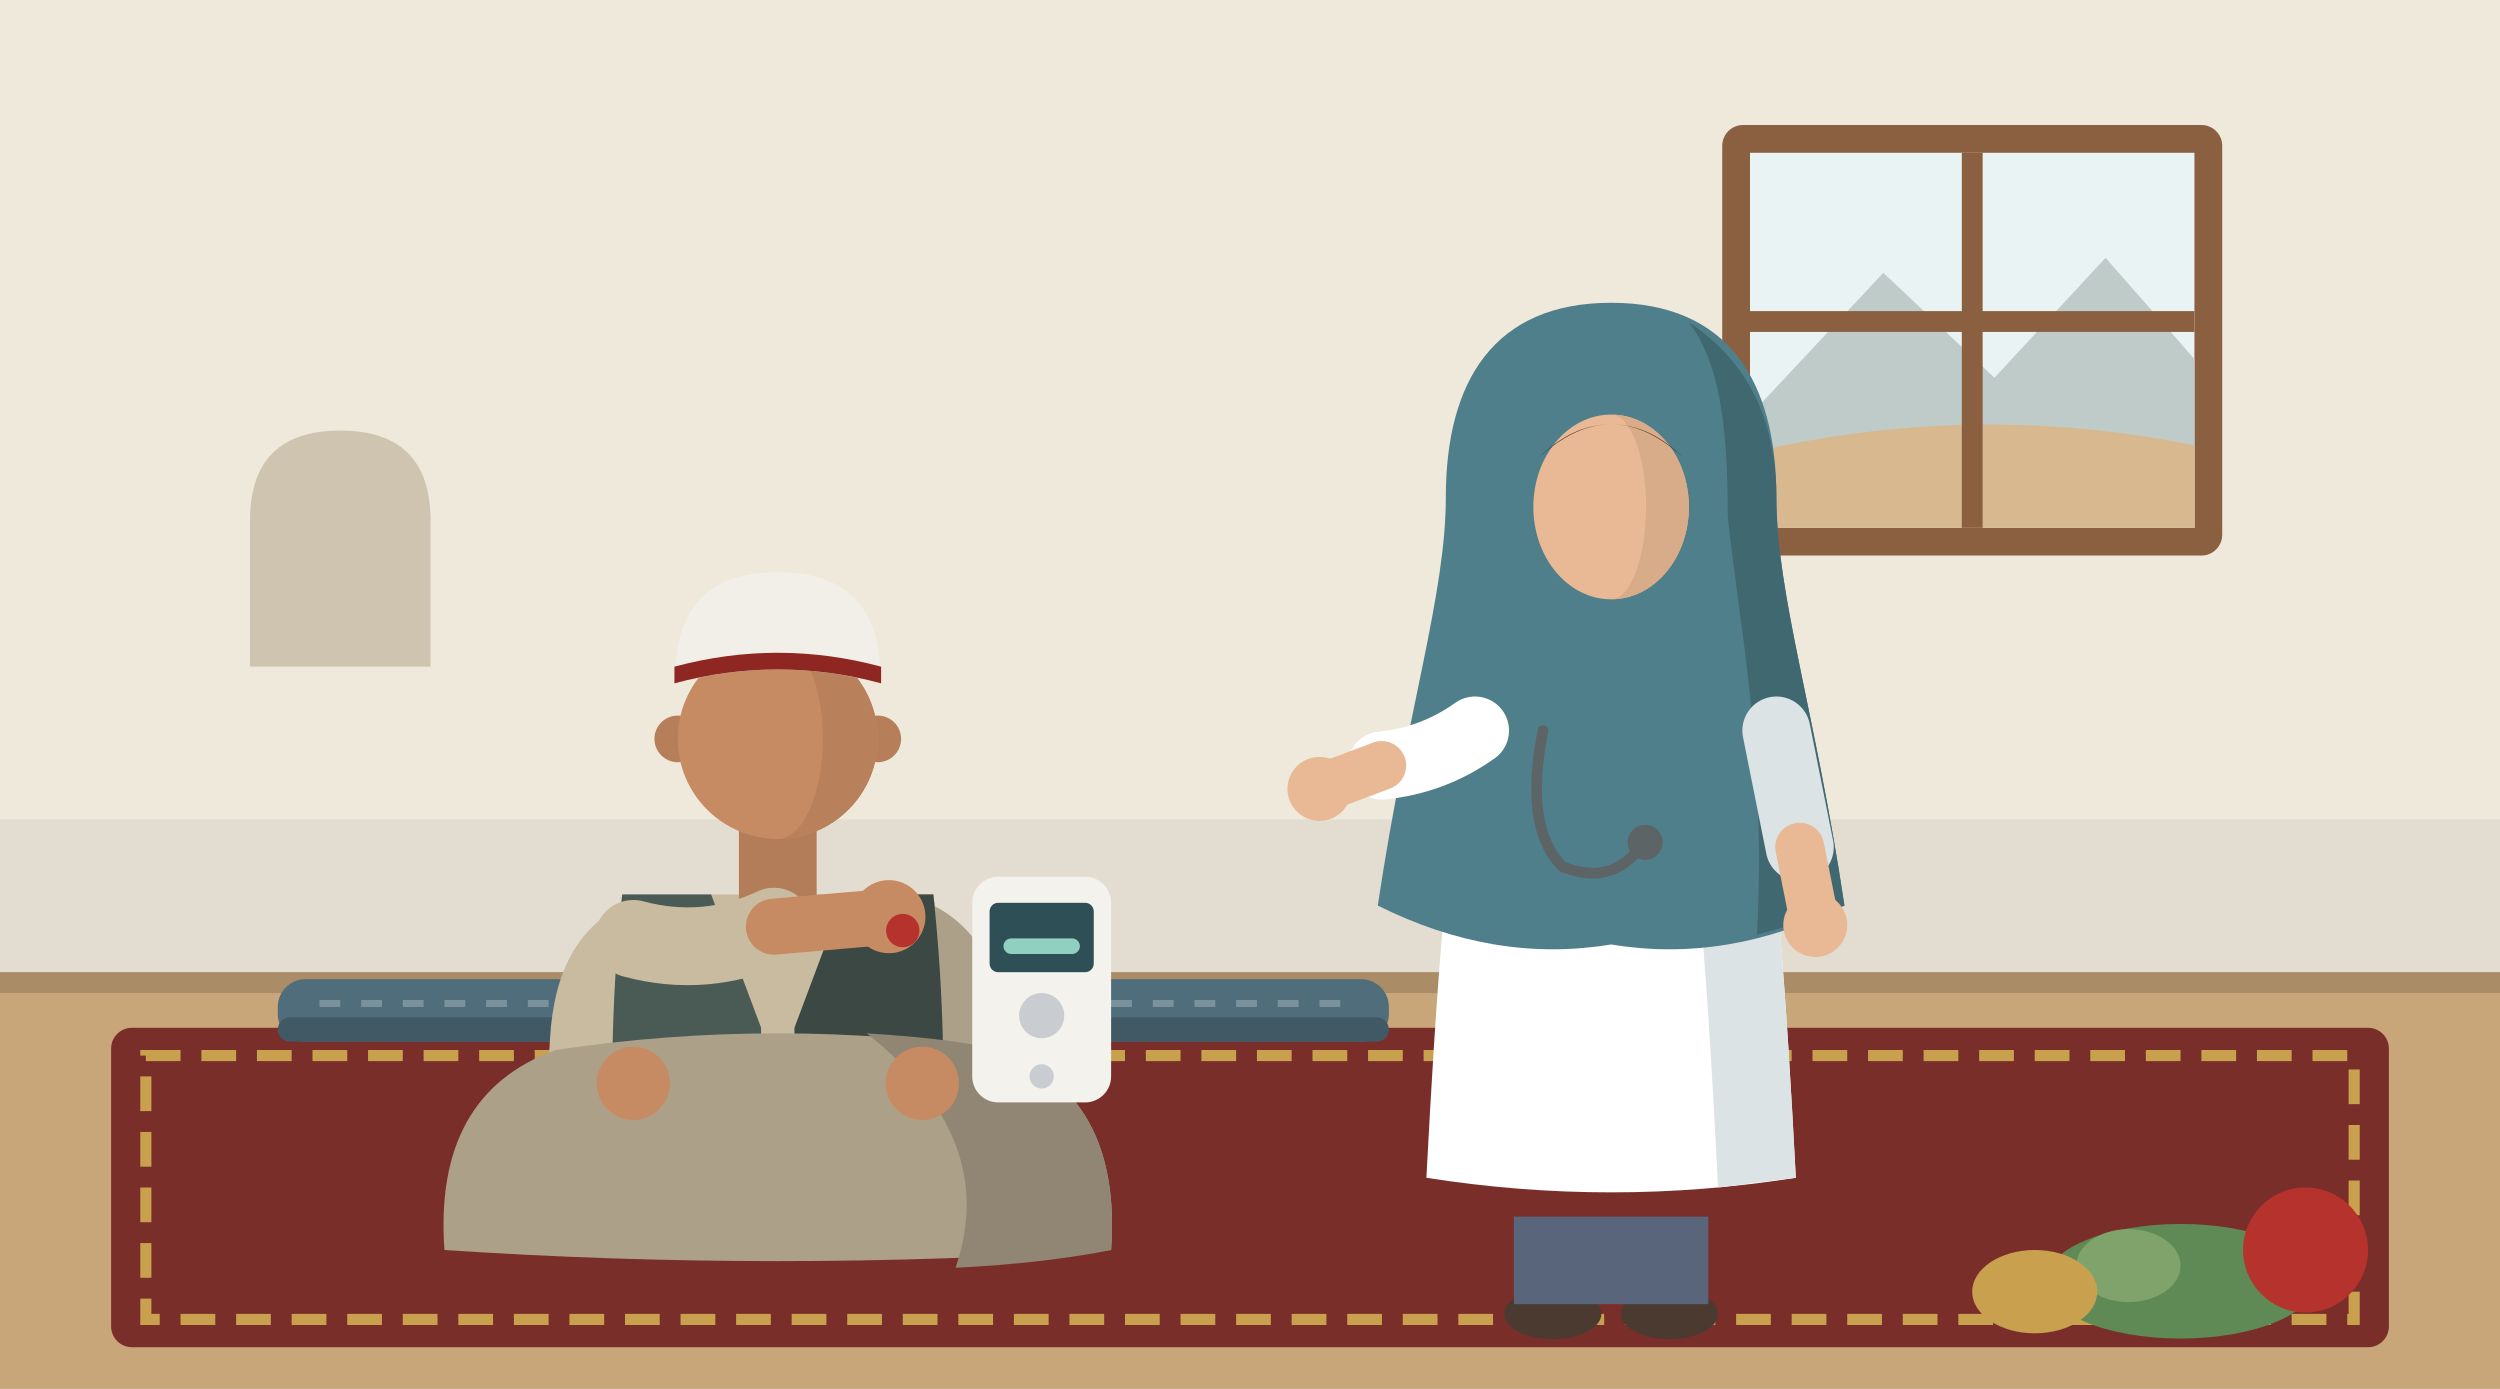
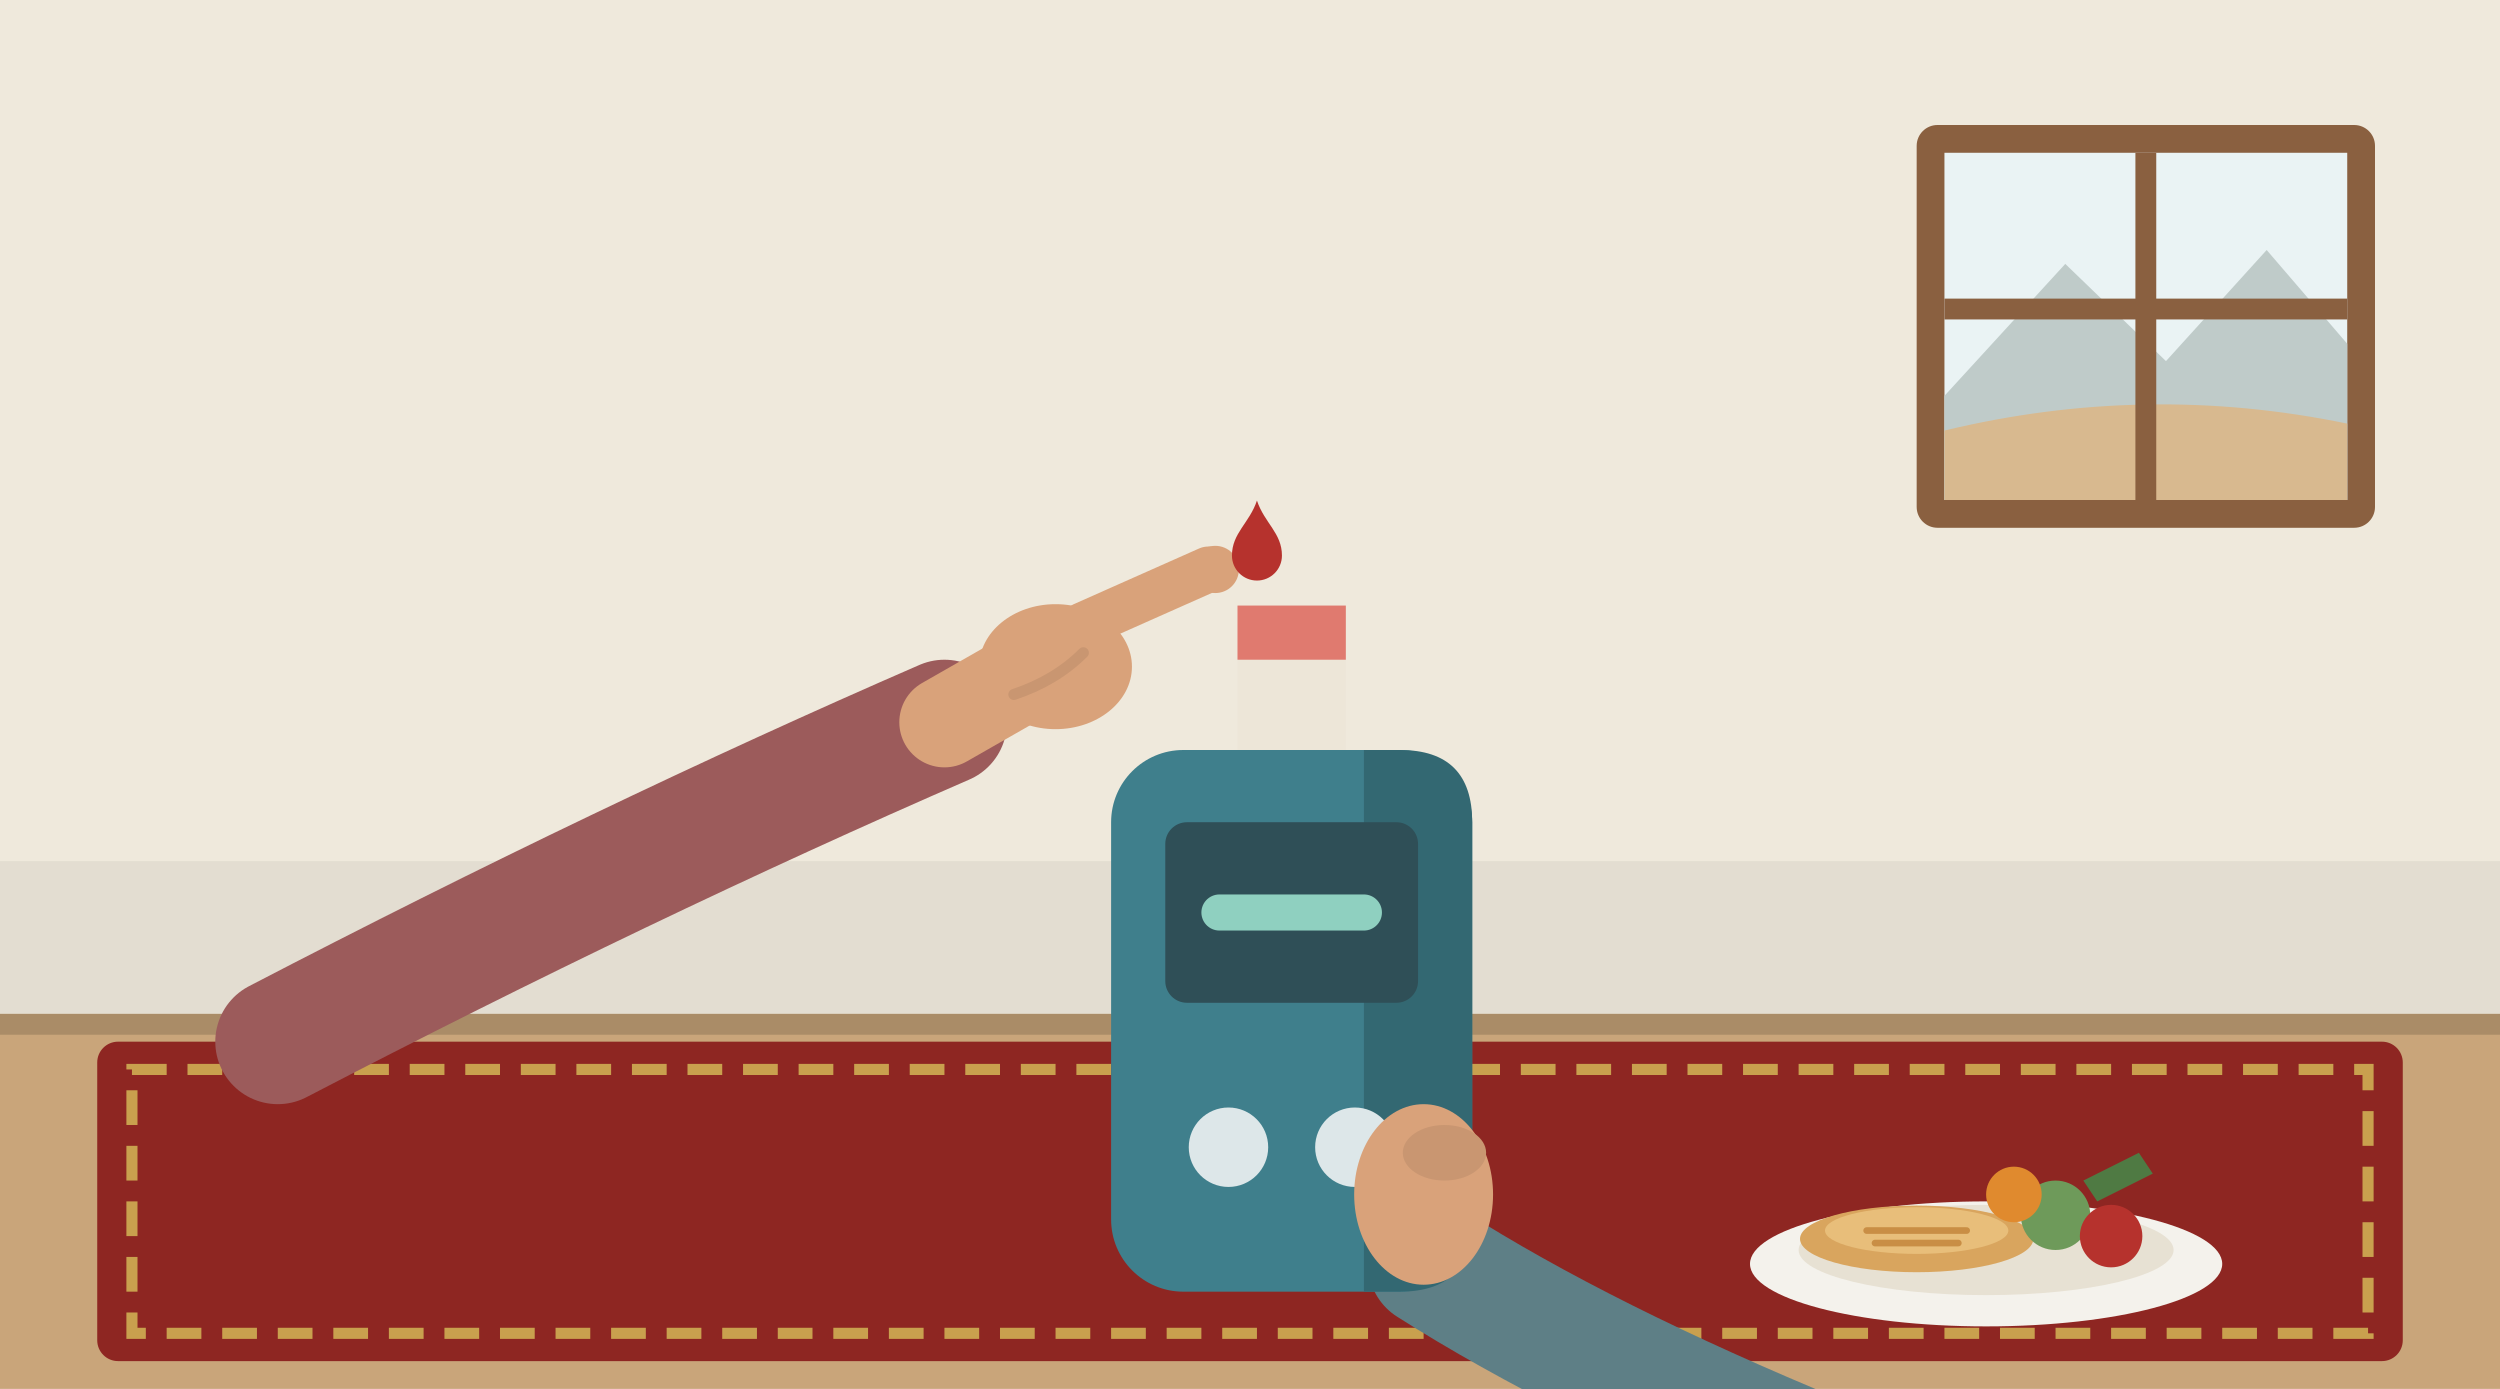
<svg xmlns="http://www.w3.org/2000/svg" viewBox="0 0 360 200">
-   <rect x="0" y="0" width="360" height="140" fill="#EFE9DC" />
-   <rect x="0" y="118" width="360" height="22" fill="#E3DDD1" />
-   <rect x="0" y="140" width="360" height="60" fill="#C9A57A" />
-   <rect x="0" y="140" width="360" height="3" fill="#AA8C67" />
-   <rect x="248" y="18" width="72" height="62" rx="3" fill="#8A6040" />
-   <rect x="252" y="22" width="64" height="54" fill="#EAF3F4" />
-   <path d="M252 59.8L271.2 39.28L287.2 54.4L303.2 37.12L316 51.7V76H252Z" fill="#BFCBC9" />
-   <path d="M252 65.2Q284 57.64 316 64.12V76H252Z" fill="#D8B98F" />
-   <path d="M284 22v54M252 46.3h64" fill="none" stroke="#8A6040" stroke-width="3" />
-   <path d="M36 96v-21.0q0-13.0 13.0-13.0t13.0 13.0v21.0Z" fill="#CFC4AF" />
-   <rect x="16" y="148" width="328" height="46" rx="3" fill="#7A2E2A" />
-   <path d="M21 152h318v38h-318Z" fill="none" stroke="#C9A04E" stroke-width="1.6" stroke-dasharray="5 3" />
-   <rect x="40" y="141" width="160" height="9" rx="4" fill="#4F6D7A" />
-   <rect x="40" y="146.5" width="160" height="3.5" rx="1.75" fill="#405964" />
-   <path d="M46 144.5h148" fill="none" stroke="#7B919B" stroke-width="1" stroke-dasharray="3 3" />
-   <g transform="translate(112 180) scale(1.6)">
-     <g transform="translate(0 38)">
-       <path d="M-14 -70C-16 -55-17 -46-17.5 -40Q0 -37.5 17.5 -40C17 -46 16 -55 14 -70Z" fill="#C9BBA0" />
-       <path d="M8 -70C10 -55 11 -46 11.5 -38.6Q15 -39 17.5 -40C17 -46 16 -55 14 -70Z" fill="#ACA089" />
-       <path d="M-14 -69Q-20 -66-20.5 -57L-21.5 -40Q-19 -38-16.5 -39Q-15.5 -52-12 -62Z" fill="#C9BBA0" />
-       <path d="M14 -69Q20 -66 20.5 -57L21.5 -40Q19 -38 16.5 -39Q15.5 -52 12 -62Z" fill="#ACA089" />
-       <path d="M-14 -70Q-15.5 -56-14.5 -42H-1.5V-58L-6 -70Z" fill="#4A5A55" />
-       <path d="M14 -70Q15.5 -56 14.5 -42H1.5V-58L6 -70Z" fill="#3B4844" />
-       <circle cx="-3.2" cy="-54" r="0.8" fill="#3B4844" />
-       <circle cx="-3.2" cy="-48" r="0.8" fill="#3B4844" />
-       <rect x="-3.5" y="-76" width="7" height="7" fill="#B27D58" />
-       <circle cx="-9" cy="-84" r="2.1" fill="#B67F5A" />
-       <circle cx="9" cy="-84" r="2.1" fill="#B67F5A" />
-       <circle cx="0" cy="-84" r="9" fill="#C68B62" />
-       <path d="M0 -93A9 9 0 0 1 0 -75A4.05 9 0 0 0 0 -93Z" fill="#B8815B" />
-       <path d="M-9.2 -89Q-9.5 -99 0 -99Q9.5 -99 9.2 -89Q0 -91.5-9.2 -89Z" fill="#F2EFE8" />
-       <path d="M-9.3 -90.5Q0 -93 9.3 -90.5V-89Q0 -91.5-9.3 -89Z" fill="#8E2622" />
-     </g>
-     <path d="M-30 0Q-31 -14-20 -18Q0 -21 20 -18Q31 -14 30 0Q0 2-30 0Z" fill="#ACA089" />
-     <path d="M8 -19.5Q16 -19 20 -18Q31 -14 30 0Q24 1.2 16 1.6Q20 -10 8 -19.5Z" fill="#908673" />
-     <circle cx="-13" cy="-15" r="3.3" fill="#C68B62" />
-     <circle cx="13" cy="-15" r="3.3" fill="#C68B62" />
-     <path d="M-13 -28Q-6.47 -26.25 -0.35 -29.1" fill="none" stroke="#C9BBA0" stroke-width="7" stroke-linecap="round" />
-     <path d="M-0.35 -29.1L10 -30" fill="none" stroke="#C68B62" stroke-width="5.04" stroke-linecap="round" />
-     <circle cx="10" cy="-30" r="3.29" fill="#C68B62" />
+   <rect width="360" height="146" fill="#EFE9DC" />
+   <rect y="124" width="360" height="22" fill="#E3DDD1" />
+   <rect y="146" width="360" height="54" fill="#C9A57A" />
+   <rect y="146" width="360" height="3" fill="#AA8C67" />
+   <rect x="276" y="18" width="66" height="58" rx="3" fill="#8A6040" />
+   <rect x="280" y="22" width="58" height="50" fill="#EAF3F4" />
+   <path d="M280 57L297.4 38L311.9 52L326.4 36L338 49.5V72H280Z" fill="#BFCBC9" />
+   <path d="M280 62Q309 55 338 61V72H280Z" fill="#D8B98F" />
+   <path d="M309 22v50M280 44.5h58" fill="none" stroke="#8A6040" stroke-width="3" />
+   <rect x="14" y="150" width="332" height="46" rx="3" fill="#8E2622" />
+   <path d="M19 154h322v38h-322Z" fill="none" stroke="#C9A04E" stroke-width="1.6" stroke-dasharray="5 3" />
+   <ellipse cx="286" cy="182" rx="34" ry="9" fill="#F4F2EC" />
+   <ellipse cx="286" cy="180" rx="27" ry="6.5" fill="#E7E1D3" />
+   <g transform="translate(276 182) scale(1.2)">
+     <ellipse cx="0" cy="-3" rx="14" ry="4" fill="#D9A55E" />
+     <ellipse cx="0" cy="-4" rx="11" ry="2.8" fill="#E8BE7A" />
+     <path d="M-6 -4h12M-5 -2.5h10" fill="none" stroke="#C98E45" stroke-width="0.8" stroke-linecap="round" stroke-linejoin="round" />
  </g>
-   <g transform="translate(150 150) scale(1.25)">
-     <rect x="-8" y="-19" width="16" height="26" rx="3" fill="#F4F2EC" />
-     <rect x="-6" y="-16" width="12" height="8" rx="1" fill="#2F4F57" />
-     <path d="M-3.5 -11h7" fill="none" stroke="#8FD0C0" stroke-width="1.8" stroke-linecap="round" stroke-linejoin="round" />
-     <circle cx="0" cy="-3" r="2.6" fill="#C9CCD0" />
-     <circle cx="0" cy="4" r="1.4" fill="#C9CCD0" />
+   <circle cx="296" cy="175" r="5" fill="#6E9A5A" />
+   <circle cx="304" cy="178" r="4.5" fill="#B6322D" />
+   <circle cx="290" cy="172" r="4" fill="#E08A2E" />
+   <path d="M300 170l8 -4 2 3-8 4Z" fill="#4F7A43" />
+   <path d="M262 210Q228 196 206 182" fill="none" stroke="#5E7F86" stroke-width="18" stroke-linecap="round" stroke-linejoin="round" />
+   <g transform="translate(186 186) scale(2.6)">
+     <rect x="-3" y="-38" width="6" height="12" rx="1" fill="#EDE6D8" />
+     <rect x="-3" y="-38" width="6" height="3" fill="#E07A6F" />
+     <rect x="-10" y="-30" width="20" height="30" rx="4" fill="#3F7F8C" />
+     <path d="M4 -30H6Q10 -30 10 -26V-4Q10 0 6 0H4Z" fill="#336872" />
+     <rect x="-7" y="-26" width="14" height="10" rx="1.2" fill="#2F4F57" />
+     <path d="M-4 -21h8" stroke="#8FD0C0" stroke-width="2" stroke-linecap="round" />
+     <circle cx="-3.5" cy="-8" r="2.2" fill="#DDE7E9" />
+     <circle cx="3.5" cy="-8" r="2.2" fill="#DDE7E9" />
  </g>
-   <circle cx="130" cy="134" r="2.4" fill="#B6322D" />
-   <g transform="translate(232 192) scale(1.4)">
-     <ellipse cx="-6" cy="-2" rx="5" ry="2.6" fill="#4A3A30" />
-     <ellipse cx="6" cy="-2" rx="5" ry="2.6" fill="#4A3A30" />
-     <path d="M-10 -12H10V-3H-10Z" fill="#58657B" />
-     <path d="M-14 -70C-17 -50-18 -35-19 -16Q0 -13 19 -16C18 -35 17 -50 14 -70Z" fill="#FFFFFF" />
-     <path d="M6 -70C9 -50 10 -35 11 -15Q15 -15.5 19 -16C18 -35 17 -50 14 -70Z" fill="#DCE3E5" />
-     <path d="M-3 -64L0 -40L3 -64Z" fill="#6E7F9A" />
-     <path d="M-13 -70C-15 -58-16 -50-17 -42H17C16 -50 15 -58 13 -70Z" fill="#6E7F9A" />
-     <path d="M0 -106C-12 -106-17 -98-17 -86C-17 -76-21 -64-24 -44Q-12 -38 0 -40Q12 -38 24 -44C21 -64 17 -76 17 -86C17 -98 12 -106 0 -106Z" fill="#4F7F8A" />
-     <path d="M8 -104C14 -100 17 -94 17 -86C17 -76 21 -64 24 -44Q19 -42 15 -41C16 -60 13 -74 12 -84C12 -94 11 -100 8 -104Z" fill="#406871" />
-     <ellipse cx="0" cy="-85" rx="8" ry="9.5" fill="#E9B894" />
-     <path d="M0 -94.5A8 9.5 0 0 1 0 -75.5A3.6 9.5 0 0 0 0 -94.5Z" fill="#D8AB89" />
-     <path d="M-7.5 -90Q0 -97 7.5 -90Q4 -93.5 0 -93.5Q-4 -93.5-7.5 -90Z" fill="#3B2A22" />
-     <path d="M-7 -62Q-9 -52-5 -48Q0 -46 3 -50" fill="none" stroke="#5C6466" stroke-width="1.1" stroke-linecap="round" stroke-linejoin="round" />
-     <circle cx="3.5" cy="-50.5" r="1.8" fill="#5C6466" />
-     <path d="M10 -52A3 3 0 1 0 10 -46A2.4 2.4 0 1 1 10 -52Z" fill="#B6322D" />
-     <path d="M-14 -62Q-18.32 -58.92 -23.6 -58.4" fill="none" stroke="#FFFFFF" stroke-width="7" stroke-linecap="round" />
-     <path d="M-23.6 -58.4L-30 -56" fill="none" stroke="#E9B894" stroke-width="5.04" stroke-linecap="round" />
-     <circle cx="-30" cy="-56" r="3.29" fill="#E9B894" />
-     <path d="M17 -62Q18.2 -56 19.4 -50" fill="none" stroke="#DCE3E5" stroke-width="7" stroke-linecap="round" />
-     <path d="M19.4 -50L21 -42" fill="none" stroke="#E9B894" stroke-width="5.04" stroke-linecap="round" />
-     <circle cx="21" cy="-42" r="3.29" fill="#E9B894" />
-   </g>
-   <g transform="translate(314 192) scale(1.5)">
-     <ellipse cx="0" cy="-5" rx="13" ry="5.5" fill="#5F8A55" />
-     <ellipse cx="-5" cy="-6.5" rx="5" ry="3.5" fill="#7FA36B" />
-     <circle cx="12" cy="-8" r="6" fill="#B6322D" />
-     <ellipse cx="-14" cy="-4" rx="6" ry="4" fill="#C9A04E" />
-   </g>
+   <ellipse cx="205" cy="172" rx="10" ry="13" fill="#D9A27A" />
+   <ellipse cx="208" cy="166" rx="6" ry="4" fill="#C99671" />
+   <path d="M40 150Q90 124 136 104" fill="none" stroke="#9C5B5B" stroke-width="18" stroke-linecap="round" stroke-linejoin="round" />
+   <path d="M136 104L150 96" fill="none" stroke="#D9A27A" stroke-width="13" stroke-linecap="round" stroke-linejoin="round" />
+   <ellipse cx="152" cy="96" rx="11" ry="9" fill="#D9A27A" />
+   <path d="M156 90L174 82" fill="none" stroke="#D9A27A" stroke-width="6.6" stroke-linecap="round" stroke-linejoin="round" />
+   <circle cx="175" cy="82" r="3.4" fill="#D9A27A" />
+   <path d="M181 72.08C182.08 75.32 184.6 76.76 184.6 80A3.6 3.6 0 1 1 177.4 80C177.4 76.76 179.92 75.32 181 72.08Z" fill="#B6322D" />
+   <path d="M146 100q6 -2 10 -6" fill="none" stroke="#C99671" stroke-width="1.6" stroke-linecap="round" stroke-linejoin="round" />
</svg>
